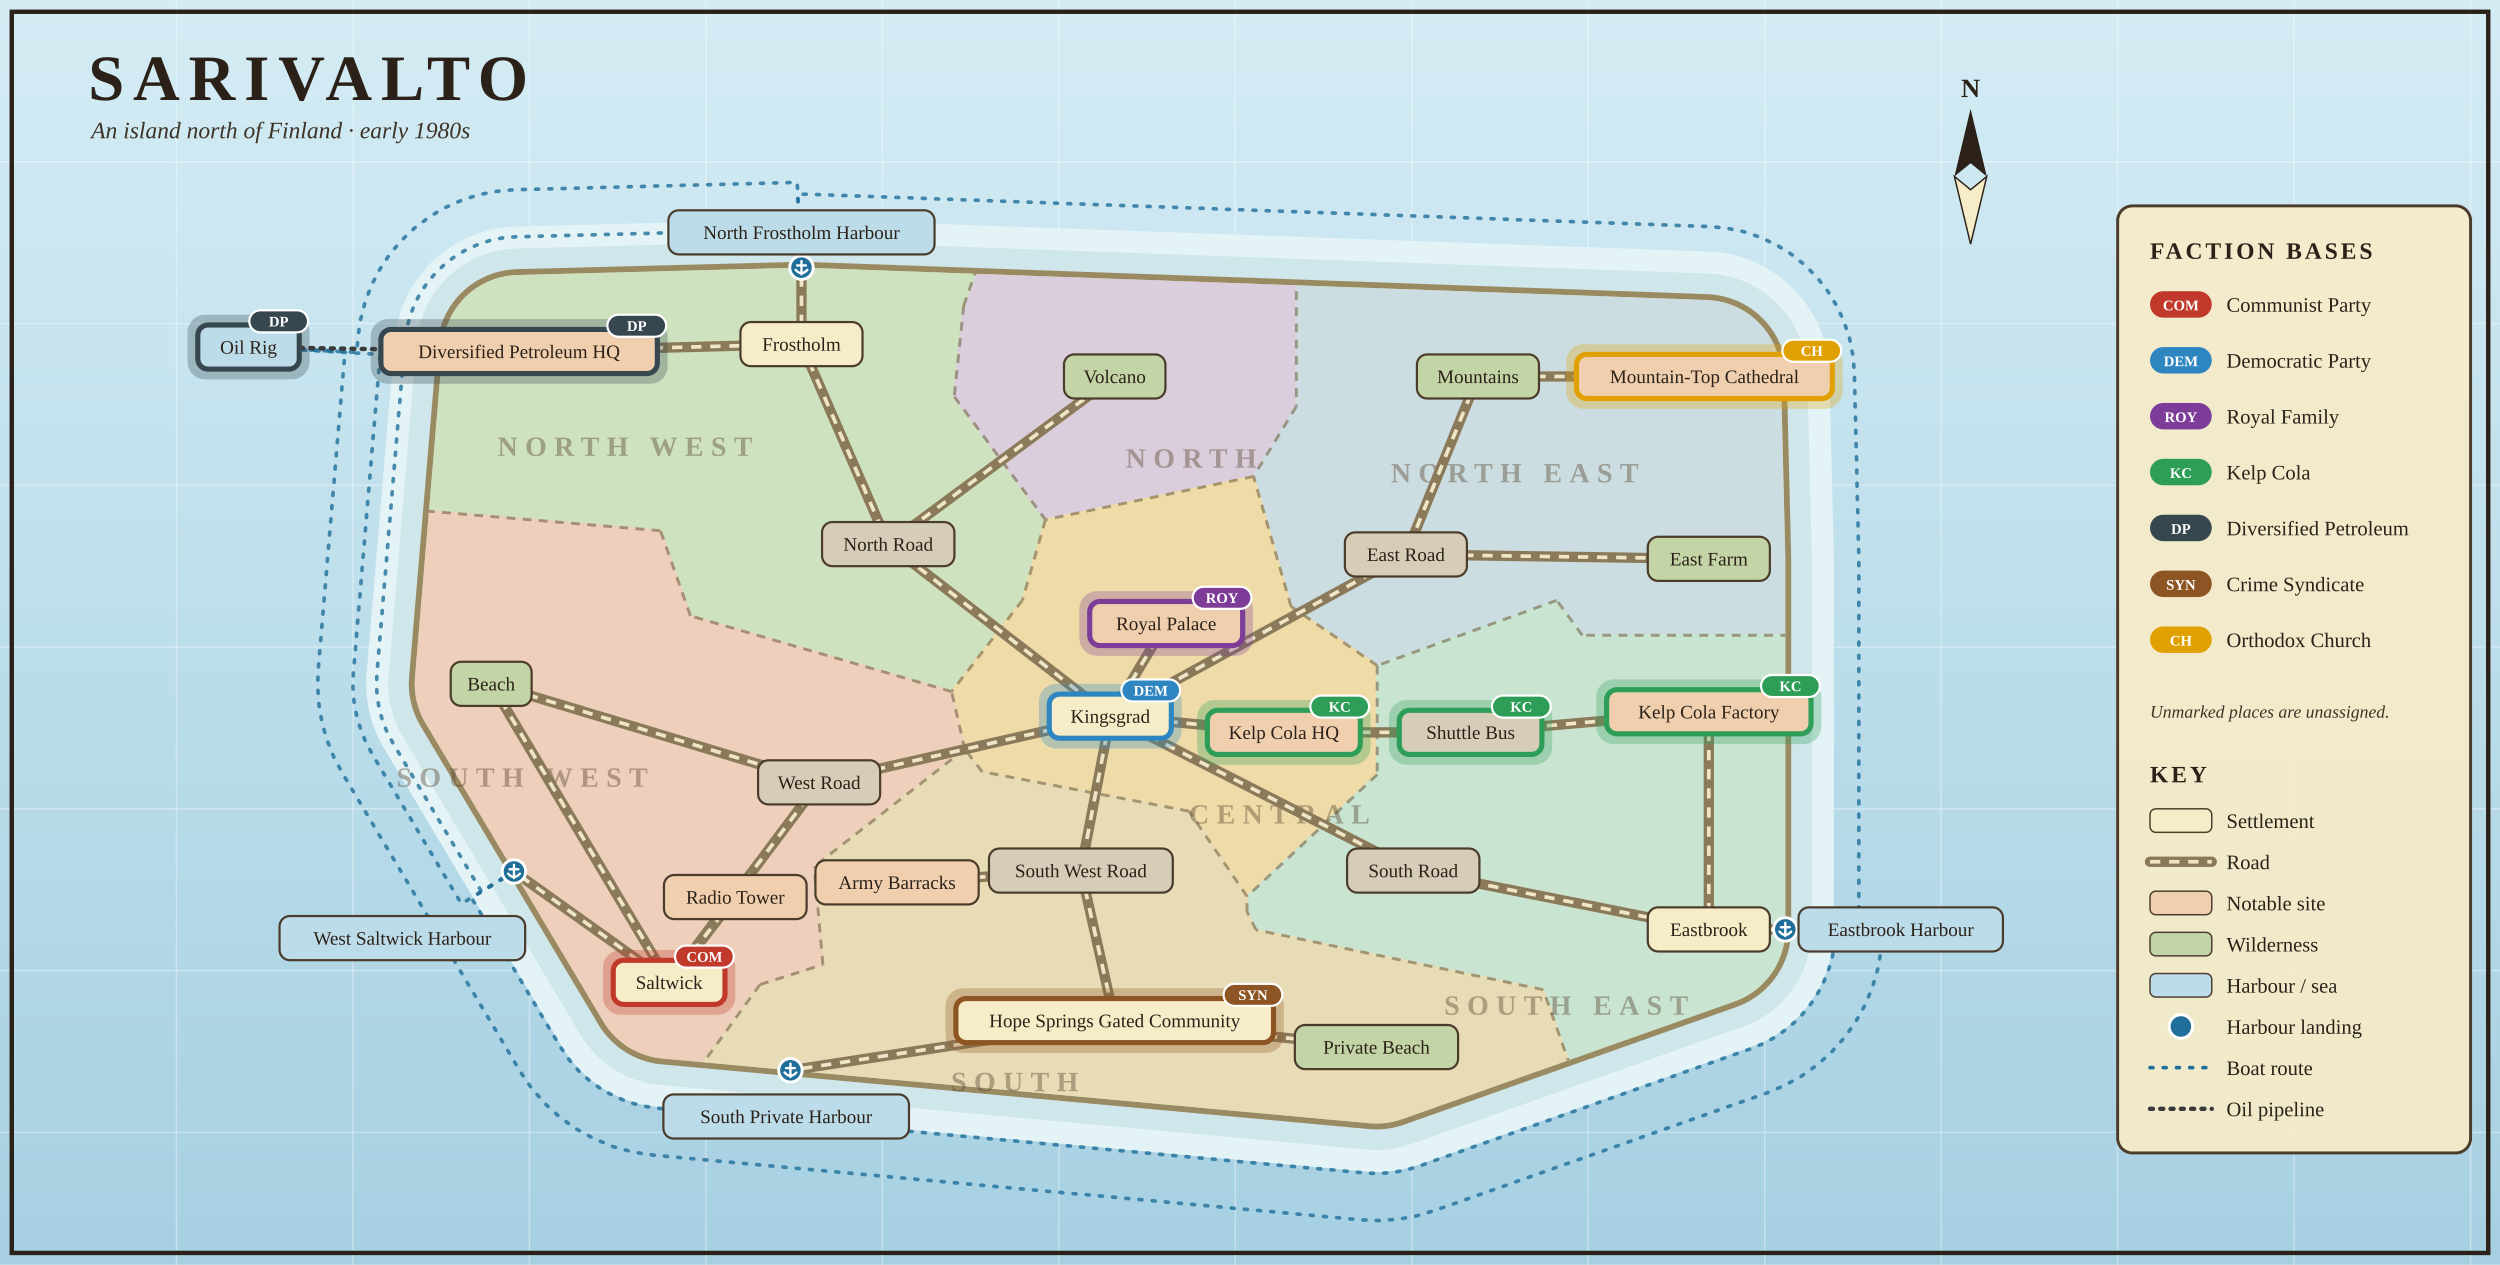
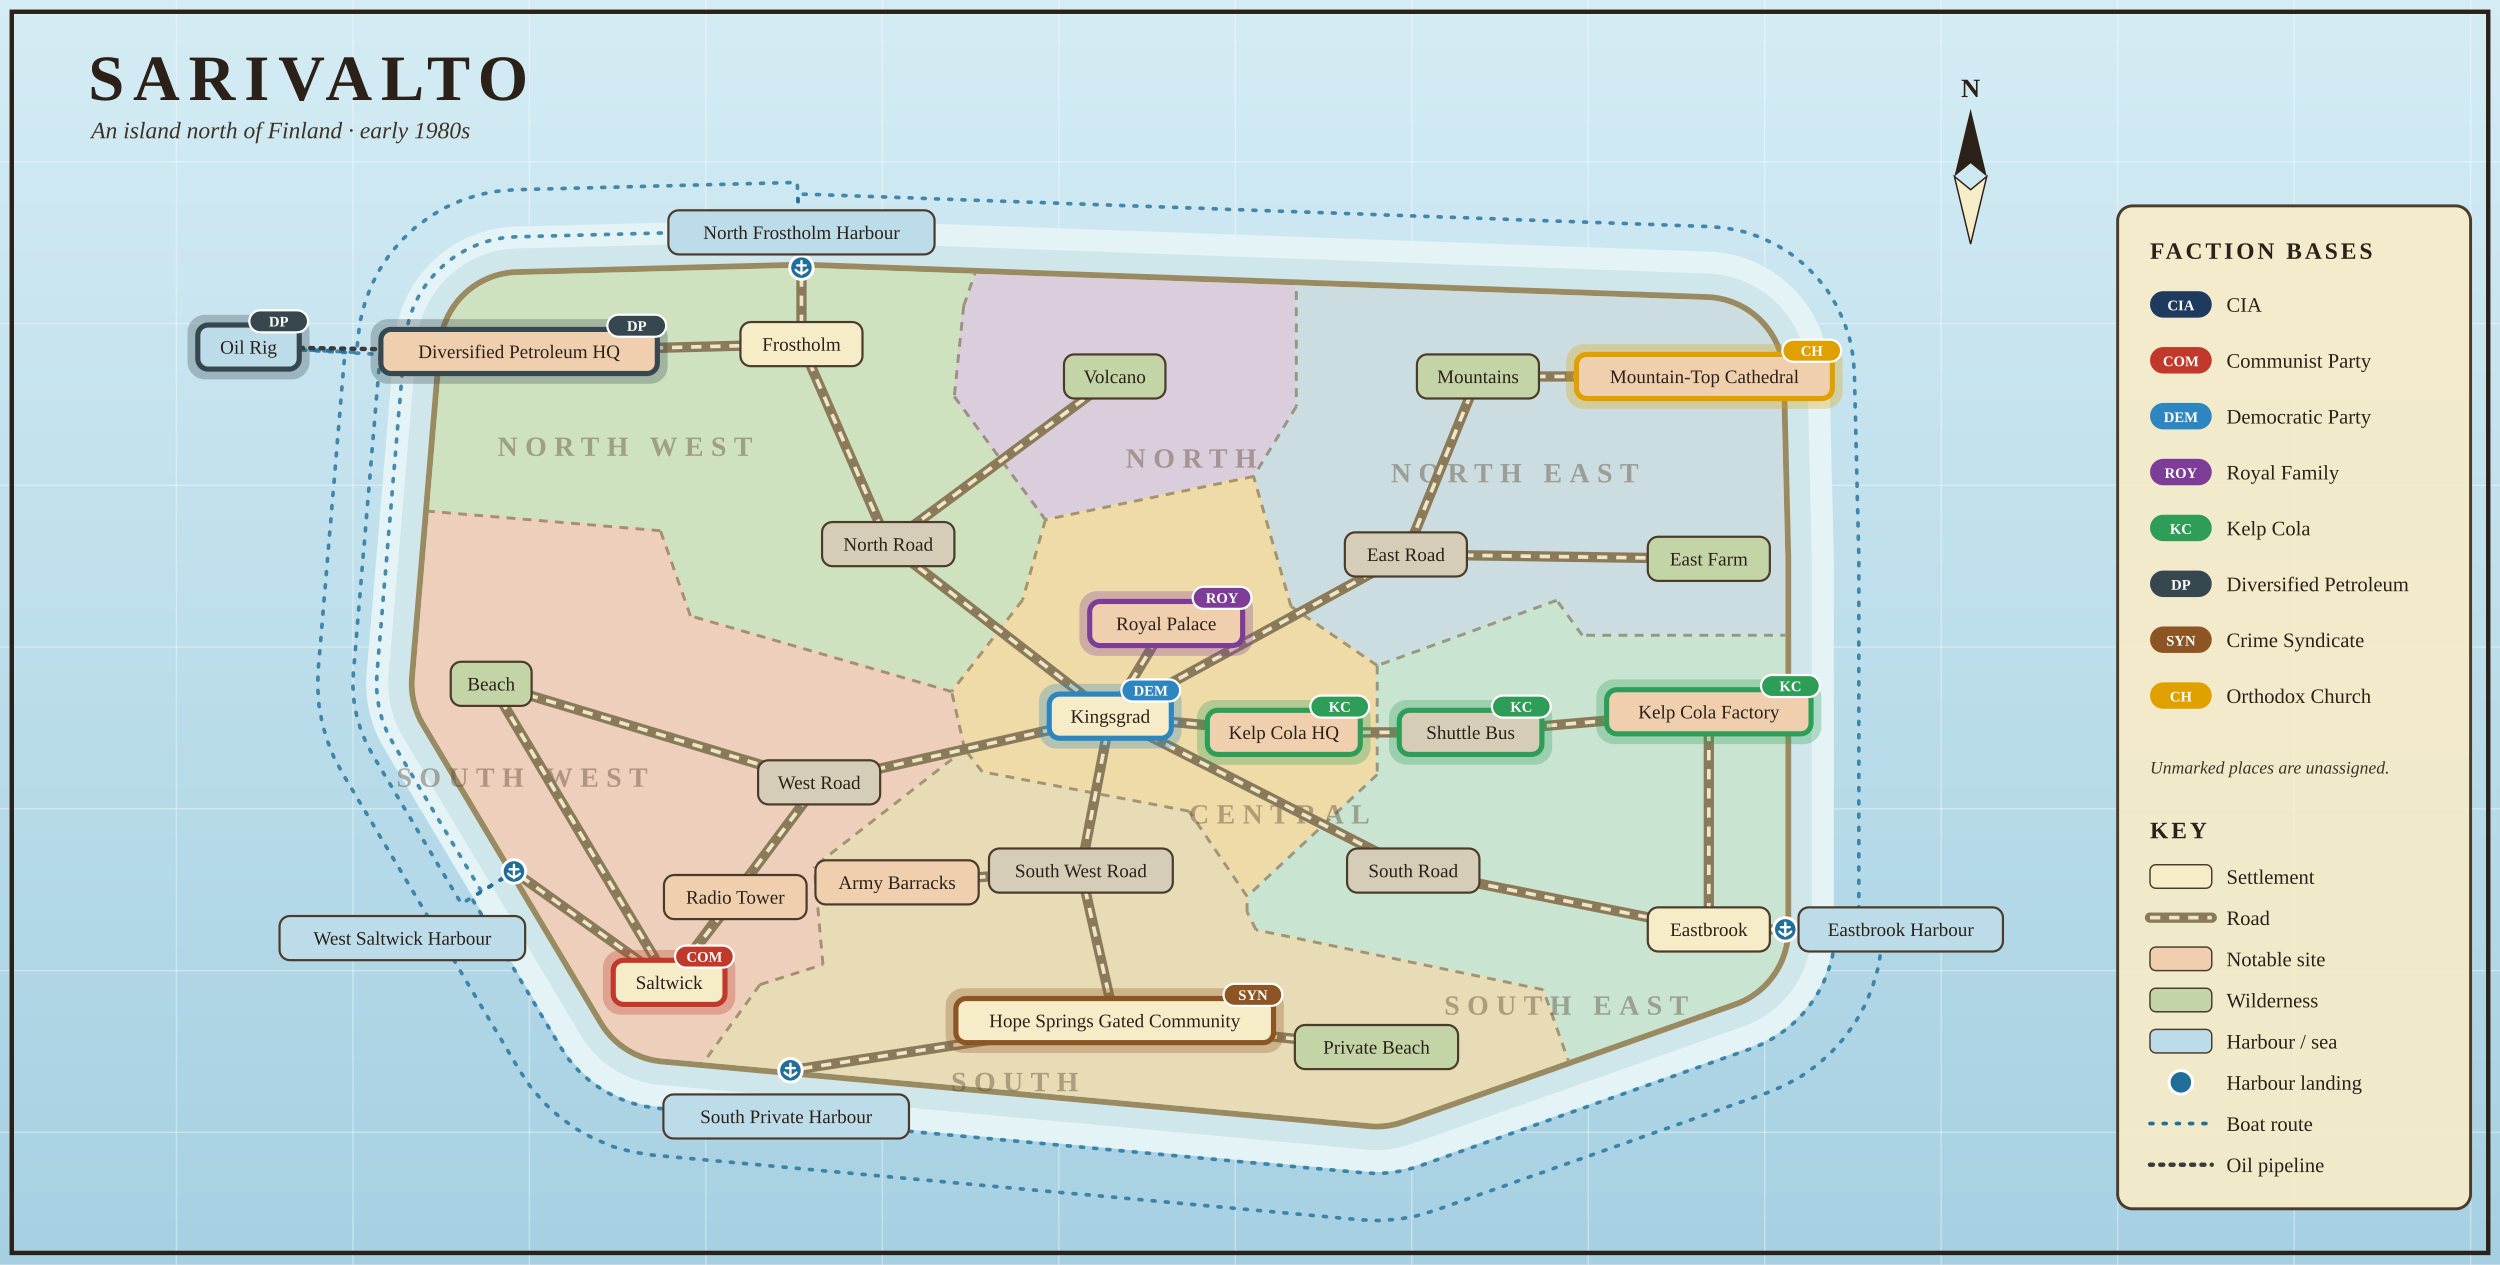
<svg xmlns="http://www.w3.org/2000/svg" viewBox="0 0 1700 860" font-family="Georgia, 'Times New Roman', serif">
  <defs>
    <linearGradient id="sea" x1="0" y1="0" x2="0" y2="1">
      <stop offset="0" stop-color="#d4ecf4" />
      <stop offset="1" stop-color="#a6d0e2" />
    </linearGradient>
  </defs>
  <rect width="1700" height="860" fill="url(#sea)" />
  <g stroke="#ffffff" stroke-opacity=".35" stroke-width="1">
    <line x1="120" y1="0" x2="120" y2="860" />
    <line x1="240" y1="0" x2="240" y2="860" />
    <line x1="360" y1="0" x2="360" y2="860" />
    <line x1="480" y1="0" x2="480" y2="860" />
    <line x1="600" y1="0" x2="600" y2="860" />
    <line x1="720" y1="0" x2="720" y2="860" />
    <line x1="840" y1="0" x2="840" y2="860" />
    <line x1="960" y1="0" x2="960" y2="860" />
    <line x1="1080" y1="0" x2="1080" y2="860" />
    <line x1="1200" y1="0" x2="1200" y2="860" />
    <line x1="1320" y1="0" x2="1320" y2="860" />
    <line x1="1440" y1="0" x2="1440" y2="860" />
    <line x1="1560" y1="0" x2="1560" y2="860" />
    <line x1="1680" y1="0" x2="1680" y2="860" />
    <line x1="0" y1="110" x2="1700" y2="110" />
    <line x1="0" y1="220" x2="1700" y2="220" />
    <line x1="0" y1="330" x2="1700" y2="330" />
    <line x1="0" y1="440" x2="1700" y2="440" />
    <line x1="0" y1="550" x2="1700" y2="550" />
    <line x1="0" y1="660" x2="1700" y2="660" />
    <line x1="0" y1="770" x2="1700" y2="770" />
  </g>
  <polygon points="334,465 353,239 545,234 1159,256 1162,380 1162,632 936,712 455,668" fill="#e3f3f6" stroke="#e3f3f6" stroke-width="170" stroke-linejoin="round" />
  <polygon points="334,465 353,239 545,234 1159,256 1162,380 1162,632 936,712 455,668" fill="#cfe6ea" stroke="#cfe6ea" stroke-width="140" stroke-linejoin="round" />
  <polygon points="334,465 353,239 545,234 1159,256 1162,380 1162,632 936,712 455,668" fill="#9a8a62" stroke="#9a8a62" stroke-width="112" stroke-linejoin="round" />
  <polygon points="334,465 353,239 545,234 1159,256 1162,380 1162,632 936,712 455,668" fill="#dfe0b4" stroke="#dfe0b4" stroke-width="104" stroke-linejoin="round" />
  <defs>
    <clipPath id="isl">
      <polygon points="289.3,491.6 286.8,486.9 284.8,481.9 283.3,476.7 282.4,471.4 282,466 282.2,460.6 283,450.8 283.8,441 284.7,431.2 285.5,421.3 286.3,411.5 287.1,401.7 288,391.9 288.8,382 289.6,372.2 290.4,362.4 291.3,352.6 292.1,342.7 292.9,332.9 293.7,323.1 294.6,313.3 295.4,303.4 296.2,293.6 297.1,283.8 297.9,273.9 298.7,264.1 299.5,254.3 300.4,244.5 301.2,234.6 302,228.9 303.5,223.2 305.5,217.7 308.2,212.6 311.5,207.7 315.2,203.2 319.5,199.2 324.2,195.7 329.2,192.8 334.5,190.4 340.1,188.6 345.8,187.5 351.6,187 361.2,186.8 370.8,186.5 380.4,186.3 390,186 399.6,185.8 409.2,185.5 418.8,185.3 428.4,185 438,184.8 447.6,184.5 457.2,184.3 466.8,184 476.4,183.8 486,183.5 495.6,183.3 505.2,183 514.8,182.8 524.4,182.5 534,182.3 543.6,182 546.9,182 556.8,182.4 566.7,182.7 576.6,183.1 586.5,183.5 596.4,183.8 606.3,184.2 616.2,184.5 626.1,184.9 636,185.2 645.9,185.6 655.8,185.9 665.7,186.3 675.6,186.6 685.5,187 695.4,187.4 705.3,187.7 715.2,188.1 725.1,188.4 735,188.8 744.9,189.1 754.8,189.5 764.7,189.8 774.6,190.2 784.5,190.5 794.4,190.9 804.3,191.3 814.2,191.6 824.2,192 834.1,192.3 844,192.7 853.9,193 863.8,193.4 873.7,193.7 883.6,194.1 893.5,194.5 903.4,194.8 913.3,195.2 923.2,195.5 933.1,195.9 943,196.2 952.9,196.6 962.8,196.9 972.7,197.3 982.6,197.6 992.5,198 1002.4,198.4 1012.3,198.7 1022.2,199.1 1032.1,199.4 1042,199.8 1051.9,200.1 1061.8,200.5 1071.7,200.8 1081.6,201.2 1091.5,201.5 1101.4,201.9 1111.3,202.3 1121.2,202.6 1131.2,203 1141.1,203.3 1151,203.7 1160.9,204 1166.9,204.6 1172.8,205.9 1178.5,207.8 1184,210.4 1189.1,213.6 1193.8,217.4 1198,221.7 1201.8,226.4 1204.9,231.6 1207.4,237.1 1209.3,242.8 1210.5,248.7 1211,254.7 1211.2,264.3 1211.4,273.8 1211.7,283.4 1211.9,292.9 1212.1,302.4 1212.4,312 1212.6,321.5 1212.8,331 1213.1,340.6 1213.3,350.1 1213.5,359.7 1213.8,369.2 1214,378.7 1214,380 1214,389.7 1214,399.4 1214,409.1 1214,418.8 1214,428.5 1214,438.2 1214,447.8 1214,457.5 1214,467.2 1214,476.9 1214,486.6 1214,496.3 1214,506 1214,515.7 1214,525.4 1214,535.1 1214,544.8 1214,554.5 1214,564.2 1214,573.8 1214,583.5 1214,593.2 1214,602.9 1214,612.6 1214,622.3 1214,632 1213.7,637.8 1212.7,643.5 1211.1,649.1 1208.9,654.5 1206.1,659.6 1202.7,664.3 1198.9,668.7 1194.5,672.6 1189.8,675.9 1184.7,678.8 1179.4,681 1169.9,684.4 1160.5,687.7 1151.1,691 1141.7,694.4 1132.3,697.7 1122.9,701 1113.4,704.4 1104,707.7 1094.6,711 1085.2,714.4 1075.8,717.7 1066.4,721 1056.9,724.4 1047.5,727.7 1038.1,731 1028.7,734.4 1019.3,737.7 1009.9,741 1000.4,744.4 991,747.7 981.6,751 972.2,754.4 962.8,757.7 953.4,761 948,762.6 942.5,763.6 936.9,764 931.3,763.8 921.4,762.9 911.6,762 901.8,761.1 892,760.2 882.2,759.3 872.4,758.4 862.5,757.5 852.7,756.6 842.9,755.7 833.1,754.8 823.3,753.9 813.5,753 803.7,752.1 793.8,751.2 784,750.3 774.2,749.4 764.4,748.5 754.6,747.6 744.8,746.7 734.9,745.8 725.1,744.9 715.3,744 705.5,743.1 695.7,742.2 685.9,741.3 676,740.4 666.2,739.5 656.4,738.6 646.6,737.7 636.8,736.8 627,735.9 617.1,735 607.3,734.2 597.5,733.3 587.7,732.4 577.9,731.5 568.1,730.6 558.2,729.7 548.4,728.8 538.6,727.9 528.8,727 519,726.1 509.2,725.2 499.3,724.3 489.5,723.4 479.7,722.5 469.9,721.6 460.1,720.7 450.3,719.8 444.2,718.9 438.3,717.2 432.6,714.9 427.3,712 422.3,708.4 417.8,704.3 413.8,699.7 410.3,694.6 405.3,686.2 400.2,677.7 395.2,669.2 390.2,660.8 385.1,652.3 380.1,643.9 375,635.4 370,627 365,618.5 359.9,610 354.9,601.6 349.8,593.1 344.8,584.7 339.7,576.2 334.7,567.7 329.7,559.3 324.6,550.8 319.6,542.4 314.5,533.9 309.5,525.5 304.5,517 299.4,508.5 294.4,500.1" />
    </clipPath>
  </defs>
  <g clip-path="url(#isl)" opacity=".75">
    <polygon points="0,0 386.5,0 448.3,208 452.1,355.1 449.1,360.9 0,323.1" fill="#c9e3c4" stroke="#c9e3c4" stroke-width="1.5" />
    <polygon points="655.3,208 648.9,269.7 452.1,355.1 448.3,208" fill="#c9e3c4" stroke="#c9e3c4" stroke-width="1.5" />
    <polygon points="449.1,360.9 452.1,355.1 648.9,269.7 710.9,353.4 695.3,408.1 647.1,470.3 469.5,418.8" fill="#c9e3c4" stroke="#c9e3c4" stroke-width="1.5" />
    <polygon points="727.6,0 881.5,0 881.5,276.4 852.4,324 710.9,353.4 648.9,269.7 655.3,208" fill="#d9c8ea" stroke="#d9c8ea" stroke-width="1.5" />
    <polygon points="881.5,0 1082,0 1082,319.9 1059.4,348.5 881.5,276.4" fill="#c4dcef" stroke="#c4dcef" stroke-width="1.5" />
    <polygon points="1082,0 1700,0 1700,304.9 1082,319.9" fill="#c4dcef" stroke="#c4dcef" stroke-width="1.5" />
    <polygon points="877.9,412.4 852.4,324 881.5,276.4 1059.4,348.5 1058.6,408.2 936.5,452.6" fill="#c4dcef" stroke="#c4dcef" stroke-width="1.5" />
    <polygon points="1700,304.9 1700,400.3 1546.6,432 1075.9,432 1058.6,408.2 1059.4,348.5 1082,319.9" fill="#c4dcef" stroke="#c4dcef" stroke-width="1.5" />
    <polygon points="695.3,408.1 710.9,353.4 852.4,324 877.9,412.4 815.1,480.3" fill="#f3d9a4" stroke="#f3d9a4" stroke-width="1.5" />
    <polygon points="647.1,470.3 695.3,408.1 815.1,480.3 808.5,551.6 667.9,524.8 656,509.5" fill="#f3d9a4" stroke="#f3d9a4" stroke-width="1.5" />
    <polygon points="808.5,551.6 815.1,480.3 877.9,412.4 936.5,452.6 936.5,526.7 848,609.6" fill="#f3d9a4" stroke="#f3d9a4" stroke-width="1.5" />
    <polygon points="936.5,526.7 936.5,452.6 1058.6,408.2 1075.9,432 1086.8,558 1067.6,581.2" fill="#c3e6dc" stroke="#c3e6dc" stroke-width="1.5" />
    <polygon points="1188,558 1086.8,558 1075.9,432 1546.6,432" fill="#c3e6dc" stroke="#c3e6dc" stroke-width="1.5" />
    <polygon points="1188,860 1115.5,860 1049.4,673 1067.6,581.2 1086.8,558 1188,558" fill="#c3e6dc" stroke="#c3e6dc" stroke-width="1.5" />
    <polygon points="854.1,632.3 848,620.1 848,609.6 936.5,526.7 1067.6,581.2 1049.4,673" fill="#c3e6dc" stroke="#c3e6dc" stroke-width="1.5" />
    <polygon points="667.9,524.8 808.5,551.6 848,609.6 848,620.1 676.5,658.8" fill="#eadbb6" stroke="#eadbb6" stroke-width="1.5" />
    <polygon points="442.6,508.2 469.5,418.8 647.1,470.3 656,509.5 553.6,589.3" fill="#f2c9bf" stroke="#f2c9bf" stroke-width="1.5" />
    <polygon points="0,570.4 0,323.1 449.1,360.9 469.5,418.8 442.6,508.2 434.4,517.5" fill="#f2c9bf" stroke="#f2c9bf" stroke-width="1.5" />
    <polygon points="378.7,860 238.1,860 425.1,598.4 516.8,669.5" fill="#f2c9bf" stroke="#f2c9bf" stroke-width="1.5" />
    <polygon points="238.1,860 0,860 0,570.4 434.4,517.5 425.1,598.4" fill="#f2c9bf" stroke="#f2c9bf" stroke-width="1.5" />
    <polygon points="831.1,860 670.6,860 646.9,705.4 676.5,658.8 848,620.1 854.1,632.3" fill="#eadbb6" stroke="#eadbb6" stroke-width="1.5" />
    <polygon points="1115.5,860 831.1,860 854.1,632.3 1049.4,673" fill="#eadbb6" stroke="#eadbb6" stroke-width="1.5" />
    <polygon points="670.6,860 378.7,860 516.8,669.5 559.6,655.9 646.9,705.4" fill="#eadbb6" stroke="#eadbb6" stroke-width="1.5" />
    <polygon points="553.6,589.3 656,509.5 667.9,524.8 676.5,658.8 646.9,705.4 559.6,655.9" fill="#eadbb6" stroke="#eadbb6" stroke-width="1.5" />
    <polygon points="434.4,517.5 442.6,508.2 553.6,589.3 559.6,655.9 516.8,669.5 425.1,598.4" fill="#f2c9bf" stroke="#f2c9bf" stroke-width="1.5" />
    <polygon points="386.5,0 727.6,0 655.3,208 448.3,208" fill="#c9e3c4" stroke="#c9e3c4" stroke-width="1.5" />
    <polygon points="1700,400.3 1700,860 1188,860 1188,558 1546.6,432" fill="#c3e6dc" stroke="#c3e6dc" stroke-width="1.5" />
  </g>
  <g clip-path="url(#isl)" stroke="#6b5a3a" stroke-width="2" stroke-dasharray="6 5" opacity=".55" fill="none">
    <path d="M449.1 360.9L0 323.1" />
    <path d="M655.3 208L648.9 269.7" />
    <path d="M648.9 269.7L710.9 353.4" />
    <path d="M710.9 353.4L695.3 408.1" />
    <path d="M695.3 408.1L647.1 470.3" />
    <path d="M647.1 470.3L469.5 418.8" />
    <path d="M469.5 418.8L449.1 360.9" />
    <path d="M881.5 0L881.5 276.4" />
    <path d="M881.5 276.4L852.4 324" />
    <path d="M852.4 324L710.9 353.4" />
    <path d="M655.3 208L727.6 0" />
    <path d="M877.9 412.4L852.4 324" />
    <path d="M1058.6 408.2L936.5 452.6" />
    <path d="M936.5 452.6L877.9 412.4" />
    <path d="M1700 400.3L1546.6 432" />
    <path d="M1546.6 432L1075.9 432" />
    <path d="M1075.9 432L1058.6 408.2" />
    <path d="M808.5 551.6L667.9 524.8" />
    <path d="M667.9 524.8L656 509.5" />
    <path d="M656 509.5L647.1 470.3" />
    <path d="M936.5 452.6L936.5 526.7" />
    <path d="M936.5 526.7L848 609.6" />
    <path d="M848 609.6L808.5 551.6" />
    <path d="M1115.5 860L1049.4 673" />
    <path d="M854.1 632.3L848 620.1" />
    <path d="M848 620.1L848 609.6" />
    <path d="M1049.4 673L854.1 632.3" />
    <path d="M656 509.5L553.6 589.3" />
    <path d="M516.8 669.5L378.7 860" />
    <path d="M516.8 669.5L559.6 655.9" />
    <path d="M559.6 655.9L553.6 589.3" />
  </g>
  <text x="425" y="310" text-anchor="middle" font-size="19" font-weight="bold" letter-spacing="5" fill="#5a4630" fill-opacity=".42">NORTH WEST</text>
  <text x="810" y="318" text-anchor="middle" font-size="19" font-weight="bold" letter-spacing="5" fill="#5a4630" fill-opacity=".42">NORTH</text>
  <text x="1030" y="328" text-anchor="middle" font-size="19" font-weight="bold" letter-spacing="5" fill="#5a4630" fill-opacity=".42">NORTH EAST</text>
  <text x="870" y="560" text-anchor="middle" font-size="19" font-weight="bold" letter-spacing="5" fill="#5a4630" fill-opacity=".42">CENTRAL</text>
  <text x="1065" y="690" text-anchor="middle" font-size="19" font-weight="bold" letter-spacing="5" fill="#5a4630" fill-opacity=".42">SOUTH EAST</text>
  <text x="690" y="742" text-anchor="middle" font-size="19" font-weight="bold" letter-spacing="5" fill="#5a4630" fill-opacity=".42">SOUTH</text>
  <text x="355" y="535" text-anchor="middle" font-size="19" font-weight="bold" letter-spacing="5" fill="#5a4630" fill-opacity=".42">SOUTH WEST</text>
  <g fill="none">
    <path d="M349.5 592.6L327.5 606.4L322.5 598L317.4 589.5L312.4 581.1L307.3 572.6L302.3 564.1L297.2 555.7L292.2 547.2L287.2 538.8L282.1 530.3L277.1 521.9L272 513.4L267 504.9L263.2 497.8L260.2 490.3L258 482.5L256.6 474.6L256 466.5L256.3 458.5L257.1 448.6L257.9 438.8L258.8 429L259.6 419.2L260.4 409.3L261.2 399.5L262.1 389.7L262.9 379.9L263.7 370L264.5 360.2L265.4 350.4L266.2 340.6L267 330.7L267.8 320.9L268.7 311.1L269.5 301.2L270.3 291.4L271.1 281.6L272 271.8L272.8 261.9L273.6 252.1L274.4 242.3L275.3 232.5L276.5 223.8L278.7 215.3L281.8 207.1L285.8 199.3L290.7 192.1L296.4 185.4L302.7 179.4L309.7 174.1L317.3 169.7L325.3 166.1L333.6 163.4L342.2 161.7L351 161L360.6 160.8L370.2 160.5L379.8 160.3L389.4 160L399 159.8L408.6 159.5L418.2 159.3L427.8 159L437.4 158.8L447 158.5L456.6 158.3L466.2 158L475.8 157.8L485.4 157.5L495 157.3L504.6 157L514.2 156.8L523.8 156.5L533.4 156.3L543 156L545 182" stroke="#1f6f9a" stroke-width="2.5" stroke-dasharray="2 7" stroke-linecap="round" stroke-linejoin="round" opacity=".8" />
    <path d="M349.5 592.6L320.6 610.5L325.7 619L330.7 627.4L335.8 635.9L340.8 644.4L345.8 652.8L350.9 661.3L355.9 669.7L361 678.2L366 686.7L371 695.1L376.1 703.6L381.1 712L384 716.2L386.8 720.4L390.1 724.2L393.4 728.1L397.2 731.5L400.9 734.9L405 737.8L409.2 740.8L413.6 743.2L418 745.6L422.7 747.5L427.4 749.5L432.3 750.8L437.2 752.1L442.2 752.9L447.2 753.6L457 754.5L466.8 755.4L476.6 756.3L486.4 757.2L496.2 758.1L506.1 759L515.9 759.9L525.7 760.8L535.5 761.7L545.3 762.6L555.1 763.5L565 764.4L574.8 765.3L584.6 766.2L594.4 767.1L604.2 768L614 768.9L623.9 769.8L633.7 770.7L643.5 771.6L653.3 772.5L663.1 773.4L672.9 774.3L682.8 775.2L692.6 776.1L702.4 777L712.2 777.9L722 778.8L731.8 779.7L741.7 780.6L751.5 781.5L761.3 782.4L771.1 783.3L780.9 784.2L790.7 785.1L800.6 786L810.4 786.9L820.2 787.8L830 788.7L839.8 789.6L849.6 790.5L859.5 791.4L869.3 792.3L879.1 793.2L888.9 794.1L898.7 794.9L908.5 795.8L918.3 796.7L928.2 797.6L937.4 798L946.7 797.3L955.8 795.7L964.7 793.1L974.1 789.7L983.5 786.4L992.9 783.1L1002.4 779.7L1011.8 776.4L1021.2 773.1L1030.6 769.7L1040 766.4L1049.4 763.1L1058.9 759.7L1068.3 756.4L1077.7 753.1L1087.1 749.7L1096.5 746.4L1105.9 743.1L1115.4 739.7L1124.8 736.4L1134.2 733.1L1143.6 729.7L1153 726.4L1162.4 723.1L1171.9 719.7L1181.3 716.4L1190.7 713.1L1199.6 709.4L1208 704.7L1215.8 699.1L1223 692.7L1229.3 685.5L1234.9 677.6L1239.5 669.2L1243.2 660.3L1245.9 651.1L1247.5 641.6L1248 632L1214 632" stroke="#1f6f9a" stroke-width="2.5" stroke-dasharray="2 7" stroke-linecap="round" stroke-linejoin="round" opacity=".8" />
    <path d="M349.5 592.6L313.8 614.6L308.7 606.2L303.7 597.7L298.6 589.3L293.6 580.8L288.5 572.3L283.5 563.9L278.5 555.4L273.4 547L268.4 538.5L263.3 530L258.3 521.6L253.3 513.1L248.7 504.5L245.1 495.5L242.4 486.1L240.7 476.6L240 466.9L240.3 457.1L241.2 447.3L242 437.5L242.8 427.6L243.6 417.8L244.5 408L245.3 398.2L246.1 388.3L246.9 378.5L247.8 368.7L248.6 358.9L249.4 349L250.2 339.2L251.1 329.4L251.9 319.6L252.7 309.7L253.5 299.9L254.4 290.1L255.2 280.3L256 270.4L256.9 260.6L257.7 250.8L258.5 241L169 236" stroke="#1f6f9a" stroke-width="2.5" stroke-dasharray="2 7" stroke-linecap="round" stroke-linejoin="round" opacity=".8" />
    <path d="M545 182L542.3 132L548.7 132.1L558.6 132.4L568.5 132.8L578.4 133.1L588.3 133.5L598.2 133.8L608.1 134.2L618 134.5L627.9 134.9L637.8 135.3L647.7 135.6L657.6 136L667.5 136.3L677.4 136.7L687.3 137L697.2 137.4L707.1 137.7L717 138.1L726.9 138.5L736.8 138.8L746.7 139.2L756.6 139.5L766.5 139.9L776.4 140.2L786.3 140.6L796.2 140.9L806.1 141.3L816 141.6L825.9 142L835.8 142.4L845.7 142.7L855.7 143.1L865.6 143.4L875.5 143.8L885.4 144.1L895.3 144.5L905.2 144.8L915.1 145.2L925 145.5L934.9 145.9L944.8 146.3L954.7 146.6L964.6 147L974.5 147.3L984.4 147.7L994.3 148L1004.2 148.4L1014.1 148.7L1024 149.1L1033.9 149.5L1043.8 149.8L1053.7 150.2L1063.6 150.5L1073.5 150.9L1083.4 151.2L1093.3 151.6L1103.2 151.9L1113.1 152.3L1123 152.6L1132.9 153L1142.8 153.4L1152.7 153.7L1162.7 154.1L1168.5 154.6L1174.4 155.2L1180.2 156.4L1186 157.6L1191.6 159.5L1197.3 161.4L1202.6 164L1208 166.5L1213 169.7L1218 172.8L1222.6 176.5L1227.3 180.2L1231.4 184.4L1235.6 188.6L1239.2 193.3L1242.9 198L1246 203L1249 208.1L1251.5 213.5L1254 218.8L1255.8 224.5L1257.7 230.1L1258.8 235.9L1260 241.7L1260.5 247.6L1261 253.5L1261.2 263.1L1261.4 272.6L1261.7 282.1L1261.9 291.7L1262.1 301.2L1262.4 310.8L1262.6 320.3L1262.8 329.8L1263 339.4L1263.3 348.9L1263.5 358.5L1263.7 368L1264 377.5L1264 380L1264 389.7L1264 399.4L1264 409.1L1264 418.8L1264 428.5L1264 438.2L1264 447.8L1264 457.5L1264 467.2L1264 476.9L1264 486.6L1264 496.3L1264 506L1264 515.7L1264 525.4L1264 535.1L1264 544.8L1264 554.5L1264 564.2L1264 573.8L1264 583.5L1264 593.2L1264 602.9L1264 612.6L1264 622.3L1264 632L1214 632" stroke="#1f6f9a" stroke-width="2.5" stroke-dasharray="2 7" stroke-linecap="round" stroke-linejoin="round" opacity=".8" />
    <path d="M545 182L542.1 124L532.5 124.3L522.9 124.5L513.3 124.8L503.7 125L494.1 125.3L484.5 125.5L474.9 125.8L465.3 126L455.7 126.3L446.1 126.5L436.5 126.8L426.9 127L417.3 127.3L407.7 127.5L398.1 127.8L388.5 128L378.9 128.3L369.3 128.5L359.7 128.8L350.1 129L344 129.5L337.8 130.1L331.8 131.2L325.7 132.4L319.8 134.3L313.9 136.2L308.3 138.7L302.6 141.2L297.3 144.3L292 147.5L287.1 151.2L282.1 154.9L277.6 159.1L273.1 163.4L269.1 168.1L265.1 172.8L261.7 177.9L258.3 183.1L255.4 188.6L252.6 194L250.4 199.8L248.2 205.6L246.7 211.6L245.1 217.6L244.2 223.7L243.4 229.8L242.6 239.6L169 236" stroke="#1f6f9a" stroke-width="2.5" stroke-dasharray="2 7" stroke-linecap="round" stroke-linejoin="round" opacity=".8" />
    <path d="M169 236L234.6 238.9L233.8 248.8L232.9 258.6L232.1 268.4L231.3 278.2L230.5 288.1L229.6 297.9L228.8 307.7L228 317.5L227.2 327.4L226.3 337.2L225.5 347L224.7 356.9L223.8 366.7L223 376.5L222.2 386.3L221.4 396.2L220.5 406L219.7 415.8L218.9 425.6L218.1 435.5L217.2 445.3L216.4 455.1L216.2 461.2L216 467.3L216.5 473.4L216.9 479.5L218 485.5L219 491.5L220.7 497.4L222.4 503.3L224.7 508.9L226.9 514.6L229.8 520L232.6 525.4L237.7 533.9L242.7 542.3L247.8 550.8L252.8 559.2L257.8 567.7L262.9 576.2L267.9 584.6L273 593.1L278 601.5L283.1 610L288.1 618.5L293.1 626.9L298.2 635.4L303.2 643.8L308.3 652.3L313.3 660.7L318.3 669.2L323.4 677.7L328.4 686.1L333.5 694.6L338.5 703L343.6 711.5L348.6 720L353.6 728.4L357.5 734.2L361.4 739.9L366 745.2L370.5 750.4L375.7 755.1L380.8 759.8L386.4 763.8L392.1 767.8L398.2 771.2L404.3 774.5L410.7 777.1L417.1 779.8L423.8 781.6L430.5 783.4L437.4 784.5L444.3 785.5L454.1 786.4L463.9 787.3L473.7 788.2L483.5 789.1L493.3 790L503.1 790.9L513 791.8L522.8 792.7L532.6 793.6L542.4 794.5L552.2 795.4L562 796.3L571.9 797.2L581.7 798.1L591.5 799L601.3 799.9L611.1 800.8L620.9 801.7L630.8 802.6L640.6 803.5L650.4 804.4L660.2 805.3L670 806.2L679.8 807.1L689.7 808L699.5 808.9L709.3 809.8L719.1 810.7L728.9 811.6L738.7 812.4L748.6 813.3L758.4 814.2L768.2 815.1L778 816L787.8 816.9L797.6 817.8L807.5 818.7L817.3 819.6L827.1 820.5L836.9 821.4L846.7 822.3L856.5 823.2L866.4 824.1L876.2 825L886 825.9L895.8 826.8L905.6 827.7L915.4 828.6L925.3 829.5L931.6 829.7L938 830L944.3 829.5L950.7 829.1L956.9 828L963.2 826.8L969.3 825L975.4 823.2L984.8 819.9L994.2 816.6L1003.6 813.2L1013 809.9L1022.5 806.6L1031.9 803.2L1041.3 799.9L1050.7 796.6L1060.1 793.2L1069.5 789.9L1079 786.6L1088.4 783.2L1097.8 779.9L1107.2 776.6L1116.6 773.2L1126 769.9L1135.5 766.6L1144.9 763.2L1154.3 759.9L1163.7 756.6L1173.1 753.2L1182.5 749.9L1192 746.6L1201.4 743.2L1207.5 740.7L1213.5 738.1L1219.3 734.9L1225.1 731.7L1230.4 727.9L1235.8 724.1L1240.7 719.7L1245.6 715.2L1250 710.3L1254.4 705.4L1258.2 700L1262 694.6L1265.2 688.8L1268.4 683.1L1270.9 677L1273.4 670.9L1275.2 664.5L1277.1 658.2L1278.2 651.7L1279.3 645.2L1279.6 638.6L1214 632" stroke="#1f6f9a" stroke-width="2.5" stroke-dasharray="2 7" stroke-linecap="round" stroke-linejoin="round" opacity=".8" />
    <path d="M169 236L353 239" stroke="#3a3a3a" stroke-width="3" stroke-dasharray="2 5" stroke-linecap="round" />
    <path d="M353 239L545 234" stroke="#8a7a5a" stroke-width="7" stroke-linecap="round" />
    <path d="M353 239L545 234" stroke="#efe6c8" stroke-width="2.5" stroke-dasharray="7 6" />
    <path d="M545 234L604 370" stroke="#8a7a5a" stroke-width="7" stroke-linecap="round" />
    <path d="M545 234L604 370" stroke="#efe6c8" stroke-width="2.5" stroke-dasharray="7 6" />
    <path d="M758 256L604 370" stroke="#8a7a5a" stroke-width="7" stroke-linecap="round" />
    <path d="M758 256L604 370" stroke="#efe6c8" stroke-width="2.5" stroke-dasharray="7 6" />
    <path d="M604 370L755 487" stroke="#8a7a5a" stroke-width="7" stroke-linecap="round" />
    <path d="M604 370L755 487" stroke="#efe6c8" stroke-width="2.5" stroke-dasharray="7 6" />
    <path d="M557 532L755 487" stroke="#8a7a5a" stroke-width="7" stroke-linecap="round" />
    <path d="M557 532L755 487" stroke="#efe6c8" stroke-width="2.5" stroke-dasharray="7 6" />
    <path d="M1005 256L956 377" stroke="#8a7a5a" stroke-width="7" stroke-linecap="round" />
    <path d="M1005 256L956 377" stroke="#efe6c8" stroke-width="2.5" stroke-dasharray="7 6" />
    <path d="M1005 256L1159 256" stroke="#8a7a5a" stroke-width="7" stroke-linecap="round" />
    <path d="M1005 256L1159 256" stroke="#efe6c8" stroke-width="2.5" stroke-dasharray="7 6" />
    <path d="M956 377L755 487" stroke="#8a7a5a" stroke-width="7" stroke-linecap="round" />
    <path d="M956 377L755 487" stroke="#efe6c8" stroke-width="2.5" stroke-dasharray="7 6" />
    <path d="M956 377L1162 380" stroke="#8a7a5a" stroke-width="7" stroke-linecap="round" />
    <path d="M956 377L1162 380" stroke="#efe6c8" stroke-width="2.5" stroke-dasharray="7 6" />
    <path d="M793 424L755 487" stroke="#8a7a5a" stroke-width="7" stroke-linecap="round" />
    <path d="M793 424L755 487" stroke="#efe6c8" stroke-width="2.5" stroke-dasharray="7 6" />
    <path d="M755 487L873 498" stroke="#8a7a5a" stroke-width="7" stroke-linecap="round" />
    <path d="M755 487L873 498" stroke="#efe6c8" stroke-width="2.5" stroke-dasharray="7 6" />
    <path d="M873 498L1000 498" stroke="#8a7a5a" stroke-width="7" stroke-linecap="round" />
    <path d="M873 498L1000 498" stroke="#efe6c8" stroke-width="2.5" stroke-dasharray="7 6" />
    <path d="M1000 498L1162 484" stroke="#8a7a5a" stroke-width="7" stroke-linecap="round" />
    <path d="M1000 498L1162 484" stroke="#efe6c8" stroke-width="2.5" stroke-dasharray="7 6" />
    <path d="M1162 484L1162 632" stroke="#8a7a5a" stroke-width="7" stroke-linecap="round" />
    <path d="M1162 484L1162 632" stroke="#efe6c8" stroke-width="2.5" stroke-dasharray="7 6" />
    <path d="M961 592L755 487" stroke="#8a7a5a" stroke-width="7" stroke-linecap="round" />
    <path d="M961 592L755 487" stroke="#efe6c8" stroke-width="2.5" stroke-dasharray="7 6" />
    <path d="M961 592L1162 632" stroke="#8a7a5a" stroke-width="7" stroke-linecap="round" />
    <path d="M961 592L1162 632" stroke="#efe6c8" stroke-width="2.5" stroke-dasharray="7 6" />
    <path d="M334 465L557 532" stroke="#8a7a5a" stroke-width="7" stroke-linecap="round" />
    <path d="M334 465L557 532" stroke="#efe6c8" stroke-width="2.5" stroke-dasharray="7 6" />
    <path d="M334 465L455 668" stroke="#8a7a5a" stroke-width="7" stroke-linecap="round" />
    <path d="M334 465L455 668" stroke="#efe6c8" stroke-width="2.5" stroke-dasharray="7 6" />
    <path d="M557 532L455 668" stroke="#8a7a5a" stroke-width="7" stroke-linecap="round" />
    <path d="M557 532L455 668" stroke="#efe6c8" stroke-width="2.5" stroke-dasharray="7 6" />
    <path d="M455 668L349.5 592.6" stroke="#8a7a5a" stroke-width="7" stroke-linecap="round" />
    <path d="M455 668L349.5 592.6" stroke="#efe6c8" stroke-width="2.5" stroke-dasharray="7 6" />
    <path d="M755 487L735 592" stroke="#8a7a5a" stroke-width="7" stroke-linecap="round" />
    <path d="M755 487L735 592" stroke="#efe6c8" stroke-width="2.5" stroke-dasharray="7 6" />
    <path d="M735 592L758 694" stroke="#8a7a5a" stroke-width="7" stroke-linecap="round" />
    <path d="M735 592L758 694" stroke="#efe6c8" stroke-width="2.5" stroke-dasharray="7 6" />
    <path d="M735 592L610 600" stroke="#8a7a5a" stroke-width="7" stroke-linecap="round" />
    <path d="M735 592L610 600" stroke="#efe6c8" stroke-width="2.5" stroke-dasharray="7 6" />
    <path d="M758 694L936 712" stroke="#8a7a5a" stroke-width="7" stroke-linecap="round" />
    <path d="M758 694L936 712" stroke="#efe6c8" stroke-width="2.5" stroke-dasharray="7 6" />
    <path d="M758 694L537.5 727.8" stroke="#8a7a5a" stroke-width="7" stroke-linecap="round" />
    <path d="M758 694L537.5 727.8" stroke="#efe6c8" stroke-width="2.5" stroke-dasharray="7 6" />
    <path d="M455 668L500 610" stroke="#8a7a5a" stroke-width="7" stroke-linecap="round" />
    <path d="M455 668L500 610" stroke="#efe6c8" stroke-width="2.5" stroke-dasharray="7 6" />
    <path d="M545 234L545 182" stroke="#8a7a5a" stroke-width="7" stroke-linecap="round" />
    <path d="M545 234L545 182" stroke="#efe6c8" stroke-width="2.5" stroke-dasharray="7 6" />
    <path d="M1162 632L1214 632" stroke="#8a7a5a" stroke-width="7" stroke-linecap="round" />
    <path d="M1162 632L1214 632" stroke="#efe6c8" stroke-width="2.5" stroke-dasharray="7 6" />
  </g>
  <g transform="translate(349.5,592.6)">
    <circle r="8" fill="#1f6f9a" stroke="#fff" stroke-width="2" />
    <path d="M0 -4.5V4.5M-3 -1.5H3M-4 1.5Q0 6 4 1.5" stroke="#fff" stroke-width="1.6" fill="none" stroke-linecap="round" />
  </g>
  <g transform="translate(537.5,727.8)">
    <circle r="8" fill="#1f6f9a" stroke="#fff" stroke-width="2" />
    <path d="M0 -4.5V4.5M-3 -1.5H3M-4 1.5Q0 6 4 1.5" stroke="#fff" stroke-width="1.6" fill="none" stroke-linecap="round" />
  </g>
  <g transform="translate(545,182)">
    <circle r="8" fill="#1f6f9a" stroke="#fff" stroke-width="2" />
    <path d="M0 -4.5V4.5M-3 -1.5H3M-4 1.5Q0 6 4 1.5" stroke="#fff" stroke-width="1.6" fill="none" stroke-linecap="round" />
  </g>
  <g transform="translate(1214,632)">
    <circle r="8" fill="#1f6f9a" stroke="#fff" stroke-width="2" />
    <path d="M0 -4.5V4.5M-3 -1.5H3M-4 1.5Q0 6 4 1.5" stroke="#fff" stroke-width="1.6" fill="none" stroke-linecap="round" />
  </g>
  <rect x="127.5" y="214" width="83" height="44" rx="12" fill="#37474f" fill-opacity=".30" />
  <rect x="134.5" y="221" width="69" height="30" rx="7" fill="#bddcea" stroke="#37474f" stroke-width="3.5" />
  <text x="169" y="240.5" text-anchor="middle" font-size="13" fill="#2b2118">Oil Rig</text>
  <rect x="169.5" y="211" width="40" height="15" rx="7.5" fill="#37474f" stroke="#fff" stroke-width="1.5" />
  <text x="189.5" y="222" text-anchor="middle" font-size="10" font-weight="bold" fill="#fff">DP</text>
  <rect x="252" y="217" width="202" height="44" rx="12" fill="#37474f" fill-opacity=".30" />
  <rect x="259" y="224" width="188" height="30" rx="7" fill="#f0cfae" stroke="#37474f" stroke-width="3.5" />
  <text x="353" y="243.5" text-anchor="middle" font-size="13" fill="#2b2118">Diversified Petroleum HQ</text>
  <rect x="413" y="214" width="40" height="15" rx="7.5" fill="#37474f" stroke="#fff" stroke-width="1.5" />
  <text x="433" y="225" text-anchor="middle" font-size="10" font-weight="bold" fill="#fff">DP</text>
  <rect x="503.5" y="219" width="83" height="30" rx="7" fill="#f6ecc8" stroke="#4a3b2a" stroke-width="1.5" />
  <text x="545" y="238.5" text-anchor="middle" font-size="13" fill="#2b2118">Frostholm</text>
  <rect x="559" y="355" width="90" height="30" rx="7" fill="#d6cdb8" stroke="#4a3b2a" stroke-width="1.5" />
  <text x="604" y="374.5" text-anchor="middle" font-size="13" fill="#2b2118">North Road</text>
  <rect x="723.5" y="241" width="69" height="30" rx="7" fill="#c3d4a6" stroke="#4a3b2a" stroke-width="1.5" />
  <text x="758" y="260.5" text-anchor="middle" font-size="13" fill="#2b2118">Volcano</text>
  <rect x="963.5" y="241" width="83" height="30" rx="7" fill="#c3d4a6" stroke="#4a3b2a" stroke-width="1.5" />
  <text x="1005" y="260.5" text-anchor="middle" font-size="13" fill="#2b2118">Mountains</text>
  <rect x="1065" y="234" width="188" height="44" rx="12" fill="#e0a100" fill-opacity=".30" />
  <rect x="1072" y="241" width="174" height="30" rx="7" fill="#f0cfae" stroke="#e0a100" stroke-width="3.5" />
  <text x="1159" y="260.5" text-anchor="middle" font-size="13" fill="#2b2118">Mountain-Top Cathedral</text>
  <rect x="1212" y="231" width="40" height="15" rx="7.5" fill="#e0a100" stroke="#fff" stroke-width="1.5" />
  <text x="1232" y="242" text-anchor="middle" font-size="10" font-weight="bold" fill="#fff">CH</text>
  <rect x="914.5" y="362" width="83" height="30" rx="7" fill="#d6cdb8" stroke="#4a3b2a" stroke-width="1.5" />
  <text x="956" y="381.5" text-anchor="middle" font-size="13" fill="#2b2118">East Road</text>
  <rect x="1120.5" y="365" width="83" height="30" rx="7" fill="#c3d4a6" stroke="#4a3b2a" stroke-width="1.5" />
  <text x="1162" y="384.5" text-anchor="middle" font-size="13" fill="#2b2118">East Farm</text>
  <rect x="734" y="402" width="118" height="44" rx="12" fill="#7d3c98" fill-opacity=".30" />
  <rect x="741" y="409" width="104" height="30" rx="7" fill="#f0cfae" stroke="#7d3c98" stroke-width="3.5" />
  <text x="793" y="428.5" text-anchor="middle" font-size="13" fill="#2b2118">Royal Palace</text>
  <rect x="811" y="399" width="40" height="15" rx="7.5" fill="#7d3c98" stroke="#fff" stroke-width="1.5" />
  <text x="831" y="410" text-anchor="middle" font-size="10" font-weight="bold" fill="#fff">ROY</text>
  <rect x="706.5" y="465" width="97" height="44" rx="12" fill="#2e86c1" fill-opacity=".30" />
  <rect x="713.5" y="472" width="83" height="30" rx="7" fill="#f6ecc8" stroke="#2e86c1" stroke-width="3.5" />
  <text x="755" y="491.5" text-anchor="middle" font-size="13" fill="#2b2118">Kingsgrad</text>
  <rect x="762.5" y="462" width="40" height="15" rx="7.5" fill="#2e86c1" stroke="#fff" stroke-width="1.5" />
  <text x="782.5" y="473" text-anchor="middle" font-size="10" font-weight="bold" fill="#fff">DEM</text>
  <rect x="814" y="476" width="118" height="44" rx="12" fill="#2e9d57" fill-opacity=".30" />
  <rect x="821" y="483" width="104" height="30" rx="7" fill="#f0cfae" stroke="#2e9d57" stroke-width="3.5" />
  <text x="873" y="502.5" text-anchor="middle" font-size="13" fill="#2b2118">Kelp Cola HQ</text>
  <rect x="891" y="473" width="40" height="15" rx="7.5" fill="#2e9d57" stroke="#fff" stroke-width="1.5" />
  <text x="911" y="484" text-anchor="middle" font-size="10" font-weight="bold" fill="#fff">KC</text>
  <rect x="944.5" y="476" width="111" height="44" rx="12" fill="#2e9d57" fill-opacity=".30" />
  <rect x="951.5" y="483" width="97" height="30" rx="7" fill="#d6cdb8" stroke="#2e9d57" stroke-width="3.5" />
  <text x="1000" y="502.5" text-anchor="middle" font-size="13" fill="#2b2118">Shuttle Bus</text>
  <rect x="1014.5" y="473" width="40" height="15" rx="7.5" fill="#2e9d57" stroke="#fff" stroke-width="1.5" />
  <text x="1034.5" y="484" text-anchor="middle" font-size="10" font-weight="bold" fill="#fff">KC</text>
  <rect x="1085.5" y="462" width="153" height="44" rx="12" fill="#2e9d57" fill-opacity=".30" />
  <rect x="1092.5" y="469" width="139" height="30" rx="7" fill="#f0cfae" stroke="#2e9d57" stroke-width="3.5" />
  <text x="1162" y="488.5" text-anchor="middle" font-size="13" fill="#2b2118">Kelp Cola Factory</text>
  <rect x="1197.5" y="459" width="40" height="15" rx="7.5" fill="#2e9d57" stroke="#fff" stroke-width="1.5" />
  <text x="1217.5" y="470" text-anchor="middle" font-size="10" font-weight="bold" fill="#fff">KC</text>
  <rect x="1120.5" y="617" width="83" height="30" rx="7" fill="#f6ecc8" stroke="#4a3b2a" stroke-width="1.5" />
  <text x="1162" y="636.5" text-anchor="middle" font-size="13" fill="#2b2118">Eastbrook</text>
  <rect x="916" y="577" width="90" height="30" rx="7" fill="#d6cdb8" stroke="#4a3b2a" stroke-width="1.5" />
  <text x="961" y="596.5" text-anchor="middle" font-size="13" fill="#2b2118">South Road</text>
  <rect x="672.5" y="577" width="125" height="30" rx="7" fill="#d6cdb8" stroke="#4a3b2a" stroke-width="1.5" />
  <text x="735" y="596.5" text-anchor="middle" font-size="13" fill="#2b2118">South West Road</text>
  <rect x="515.5" y="517" width="83" height="30" rx="7" fill="#d6cdb8" stroke="#4a3b2a" stroke-width="1.5" />
  <text x="557" y="536.5" text-anchor="middle" font-size="13" fill="#2b2118">West Road</text>
  <rect x="306.5" y="450" width="55" height="30" rx="7" fill="#c3d4a6" stroke="#4a3b2a" stroke-width="1.5" />
  <text x="334" y="469.5" text-anchor="middle" font-size="13" fill="#2b2118">Beach</text>
  <rect x="410" y="646" width="90" height="44" rx="12" fill="#c0392b" fill-opacity=".30" />
  <rect x="417" y="653" width="76" height="30" rx="7" fill="#f6ecc8" stroke="#c0392b" stroke-width="3.5" />
  <text x="455" y="672.5" text-anchor="middle" font-size="13" fill="#2b2118">Saltwick</text>
  <rect x="459" y="643" width="40" height="15" rx="7.5" fill="#c0392b" stroke="#fff" stroke-width="1.5" />
  <text x="479" y="654" text-anchor="middle" font-size="10" font-weight="bold" fill="#fff">COM</text>
  <rect x="190.1" y="622.9" width="167" height="30" rx="7" fill="#bddcea" stroke="#4a3b2a" stroke-width="1.5" />
  <text x="273.6" y="642.4" text-anchor="middle" font-size="13" fill="#2b2118">West Saltwick Harbour</text>
  <rect x="643" y="672" width="230" height="44" rx="12" fill="#8d5524" fill-opacity=".30" />
  <rect x="650" y="679" width="216" height="30" rx="7" fill="#f6ecc8" stroke="#8d5524" stroke-width="3.5" />
  <text x="758" y="698.5" text-anchor="middle" font-size="13" fill="#2b2118">Hope Springs Gated Community</text>
  <rect x="832" y="669" width="40" height="15" rx="7.5" fill="#8d5524" stroke="#fff" stroke-width="1.5" />
  <text x="852" y="680" text-anchor="middle" font-size="10" font-weight="bold" fill="#fff">SYN</text>
  <rect x="880.5" y="697" width="111" height="30" rx="7" fill="#c3d4a6" stroke="#4a3b2a" stroke-width="1.5" />
  <text x="936" y="716.5" text-anchor="middle" font-size="13" fill="#2b2118">Private Beach</text>
  <rect x="451.1" y="744.2" width="167" height="30" rx="7" fill="#bddcea" stroke="#4a3b2a" stroke-width="1.5" />
  <text x="534.6" y="763.7" text-anchor="middle" font-size="13" fill="#2b2118">South Private Harbour</text>
  <rect x="554.5" y="585" width="111" height="30" rx="7" fill="#f0cfae" stroke="#4a3b2a" stroke-width="1.5" />
  <text x="610" y="604.5" text-anchor="middle" font-size="13" fill="#2b2118">Army Barracks</text>
  <rect x="451.5" y="595" width="97" height="30" rx="7" fill="#f0cfae" stroke="#4a3b2a" stroke-width="1.5" />
  <text x="500" y="614.5" text-anchor="middle" font-size="13" fill="#2b2118">Radio Tower</text>
  <rect x="454.5" y="143" width="181" height="30" rx="7" fill="#bddcea" stroke="#4a3b2a" stroke-width="1.5" />
  <text x="545" y="162.5" text-anchor="middle" font-size="13" fill="#2b2118">North Frostholm Harbour</text>
  <rect x="1223" y="617" width="139" height="30" rx="7" fill="#bddcea" stroke="#4a3b2a" stroke-width="1.5" />
  <text x="1292.5" y="636.5" text-anchor="middle" font-size="13" fill="#2b2118">Eastbrook Harbour</text>
  <text x="60" y="68" font-size="44" font-weight="bold" fill="#2b2118" letter-spacing="6">SARIVALTO</text>
  <text x="62" y="94" font-size="16" font-style="italic" fill="#3d3226">An island north of Finland · early 1980s</text>
  <g transform="translate(1340,120)">
    <polygon points="0,-46 11,0 0,-9 -11,0" fill="#2b2118" />
    <polygon points="0,46 11,0 0,9 -11,0" fill="#f6ecc8" stroke="#2b2118" />
    <text y="-54" text-anchor="middle" font-size="18" font-weight="bold" fill="#2b2118">N</text>
  </g>
-   <rect x="1440" y="140" width="240" height="644" rx="10" fill="#f6ecc8" fill-opacity=".92" stroke="#4a3b2a" stroke-width="2" />
+   <rect x="1440" y="140" width="240" height="682" rx="10" fill="#f6ecc8" fill-opacity=".92" stroke="#4a3b2a" stroke-width="2" />
  <text x="1462" y="176" font-size="16" font-weight="bold" fill="#2b2118" letter-spacing="2">FACTION BASES</text>
-   <rect x="1462" y="198" width="42" height="18" rx="9" fill="#c0392b" />
-   <text x="1483" y="211" text-anchor="middle" font-size="10" font-weight="bold" fill="#fff">COM</text>
-   <text x="1514" y="212" font-size="14" fill="#2b2118">Communist Party</text>
-   <rect x="1462" y="236" width="42" height="18" rx="9" fill="#2e86c1" />
-   <text x="1483" y="249" text-anchor="middle" font-size="10" font-weight="bold" fill="#fff">DEM</text>
-   <text x="1514" y="250" font-size="14" fill="#2b2118">Democratic Party</text>
-   <rect x="1462" y="274" width="42" height="18" rx="9" fill="#7d3c98" />
-   <text x="1483" y="287" text-anchor="middle" font-size="10" font-weight="bold" fill="#fff">ROY</text>
-   <text x="1514" y="288" font-size="14" fill="#2b2118">Royal Family</text>
-   <rect x="1462" y="312" width="42" height="18" rx="9" fill="#2e9d57" />
-   <text x="1483" y="325" text-anchor="middle" font-size="10" font-weight="bold" fill="#fff">KC</text>
-   <text x="1514" y="326" font-size="14" fill="#2b2118">Kelp Cola</text>
-   <rect x="1462" y="350" width="42" height="18" rx="9" fill="#37474f" />
-   <text x="1483" y="363" text-anchor="middle" font-size="10" font-weight="bold" fill="#fff">DP</text>
-   <text x="1514" y="364" font-size="14" fill="#2b2118">Diversified Petroleum</text>
-   <rect x="1462" y="388" width="42" height="18" rx="9" fill="#8d5524" />
-   <text x="1483" y="401" text-anchor="middle" font-size="10" font-weight="bold" fill="#fff">SYN</text>
-   <text x="1514" y="402" font-size="14" fill="#2b2118">Crime Syndicate</text>
-   <rect x="1462" y="426" width="42" height="18" rx="9" fill="#e0a100" />
-   <text x="1483" y="439" text-anchor="middle" font-size="10" font-weight="bold" fill="#fff">CH</text>
-   <text x="1514" y="440" font-size="14" fill="#2b2118">Orthodox Church</text>
-   <text x="1462" y="488" font-size="12" font-style="italic" fill="#3d3226">Unmarked places are unassigned.</text>
-   <text x="1462" y="532" font-size="16" font-weight="bold" fill="#2b2118" letter-spacing="2">KEY</text>
-   <rect x="1462" y="550" width="42" height="16" rx="4" fill="#f6ecc8" stroke="#4a3b2a" />
-   <text x="1514" y="563" font-size="14" fill="#2b2118">Settlement</text>
-   <path d="M1462 586H1504" stroke="#8a7a5a" stroke-width="7" stroke-linecap="round" />
-   <path d="M1462 586H1504" stroke="#efe6c8" stroke-width="2.5" stroke-dasharray="7 6" />
-   <text x="1514" y="591" font-size="14" fill="#2b2118">Road</text>
-   <rect x="1462" y="606" width="42" height="16" rx="4" fill="#f0cfae" stroke="#4a3b2a" />
-   <text x="1514" y="619" font-size="14" fill="#2b2118">Notable site</text>
-   <rect x="1462" y="634" width="42" height="16" rx="4" fill="#c3d4a6" stroke="#4a3b2a" />
-   <text x="1514" y="647" font-size="14" fill="#2b2118">Wilderness</text>
-   <rect x="1462" y="662" width="42" height="16" rx="4" fill="#bddcea" stroke="#4a3b2a" />
-   <text x="1514" y="675" font-size="14" fill="#2b2118">Harbour / sea</text>
-   <circle cx="1483" cy="698" r="8" fill="#1f6f9a" stroke="#fff" stroke-width="2" />
-   <text x="1514" y="703" font-size="14" fill="#2b2118">Harbour landing</text>
-   <path d="M1462 726H1504" stroke="#1f6f9a" stroke-width="2.5" stroke-dasharray="2 7" stroke-linecap="round" />
-   <text x="1514" y="731" font-size="14" fill="#2b2118">Boat route</text>
-   <path d="M1462 754H1504" stroke="#3a3a3a" stroke-width="3" stroke-dasharray="2 5" stroke-linecap="round" />
-   <text x="1514" y="759" font-size="14" fill="#2b2118">Oil pipeline</text>
+   <rect x="1462" y="198" width="42" height="18" rx="9" fill="#1f3a5f" />
+   <text x="1483" y="211" text-anchor="middle" font-size="10" font-weight="bold" fill="#fff">CIA</text>
+   <text x="1514" y="212" font-size="14" fill="#2b2118">CIA</text>
+   <rect x="1462" y="236" width="42" height="18" rx="9" fill="#c0392b" />
+   <text x="1483" y="249" text-anchor="middle" font-size="10" font-weight="bold" fill="#fff">COM</text>
+   <text x="1514" y="250" font-size="14" fill="#2b2118">Communist Party</text>
+   <rect x="1462" y="274" width="42" height="18" rx="9" fill="#2e86c1" />
+   <text x="1483" y="287" text-anchor="middle" font-size="10" font-weight="bold" fill="#fff">DEM</text>
+   <text x="1514" y="288" font-size="14" fill="#2b2118">Democratic Party</text>
+   <rect x="1462" y="312" width="42" height="18" rx="9" fill="#7d3c98" />
+   <text x="1483" y="325" text-anchor="middle" font-size="10" font-weight="bold" fill="#fff">ROY</text>
+   <text x="1514" y="326" font-size="14" fill="#2b2118">Royal Family</text>
+   <rect x="1462" y="350" width="42" height="18" rx="9" fill="#2e9d57" />
+   <text x="1483" y="363" text-anchor="middle" font-size="10" font-weight="bold" fill="#fff">KC</text>
+   <text x="1514" y="364" font-size="14" fill="#2b2118">Kelp Cola</text>
+   <rect x="1462" y="388" width="42" height="18" rx="9" fill="#37474f" />
+   <text x="1483" y="401" text-anchor="middle" font-size="10" font-weight="bold" fill="#fff">DP</text>
+   <text x="1514" y="402" font-size="14" fill="#2b2118">Diversified Petroleum</text>
+   <rect x="1462" y="426" width="42" height="18" rx="9" fill="#8d5524" />
+   <text x="1483" y="439" text-anchor="middle" font-size="10" font-weight="bold" fill="#fff">SYN</text>
+   <text x="1514" y="440" font-size="14" fill="#2b2118">Crime Syndicate</text>
+   <rect x="1462" y="464" width="42" height="18" rx="9" fill="#e0a100" />
+   <text x="1483" y="477" text-anchor="middle" font-size="10" font-weight="bold" fill="#fff">CH</text>
+   <text x="1514" y="478" font-size="14" fill="#2b2118">Orthodox Church</text>
+   <text x="1462" y="526" font-size="12" font-style="italic" fill="#3d3226">Unmarked places are unassigned.</text>
+   <text x="1462" y="570" font-size="16" font-weight="bold" fill="#2b2118" letter-spacing="2">KEY</text>
+   <rect x="1462" y="588" width="42" height="16" rx="4" fill="#f6ecc8" stroke="#4a3b2a" />
+   <text x="1514" y="601" font-size="14" fill="#2b2118">Settlement</text>
+   <path d="M1462 624H1504" stroke="#8a7a5a" stroke-width="7" stroke-linecap="round" />
+   <path d="M1462 624H1504" stroke="#efe6c8" stroke-width="2.5" stroke-dasharray="7 6" />
+   <text x="1514" y="629" font-size="14" fill="#2b2118">Road</text>
+   <rect x="1462" y="644" width="42" height="16" rx="4" fill="#f0cfae" stroke="#4a3b2a" />
+   <text x="1514" y="657" font-size="14" fill="#2b2118">Notable site</text>
+   <rect x="1462" y="672" width="42" height="16" rx="4" fill="#c3d4a6" stroke="#4a3b2a" />
+   <text x="1514" y="685" font-size="14" fill="#2b2118">Wilderness</text>
+   <rect x="1462" y="700" width="42" height="16" rx="4" fill="#bddcea" stroke="#4a3b2a" />
+   <text x="1514" y="713" font-size="14" fill="#2b2118">Harbour / sea</text>
+   <circle cx="1483" cy="736" r="8" fill="#1f6f9a" stroke="#fff" stroke-width="2" />
+   <text x="1514" y="741" font-size="14" fill="#2b2118">Harbour landing</text>
+   <path d="M1462 764H1504" stroke="#1f6f9a" stroke-width="2.5" stroke-dasharray="2 7" stroke-linecap="round" />
+   <text x="1514" y="769" font-size="14" fill="#2b2118">Boat route</text>
+   <path d="M1462 792H1504" stroke="#3a3a3a" stroke-width="3" stroke-dasharray="2 5" stroke-linecap="round" />
+   <text x="1514" y="797" font-size="14" fill="#2b2118">Oil pipeline</text>
  <rect x="8" y="8" width="1684" height="844" fill="none" stroke="#2b2118" stroke-width="3" />
</svg>
